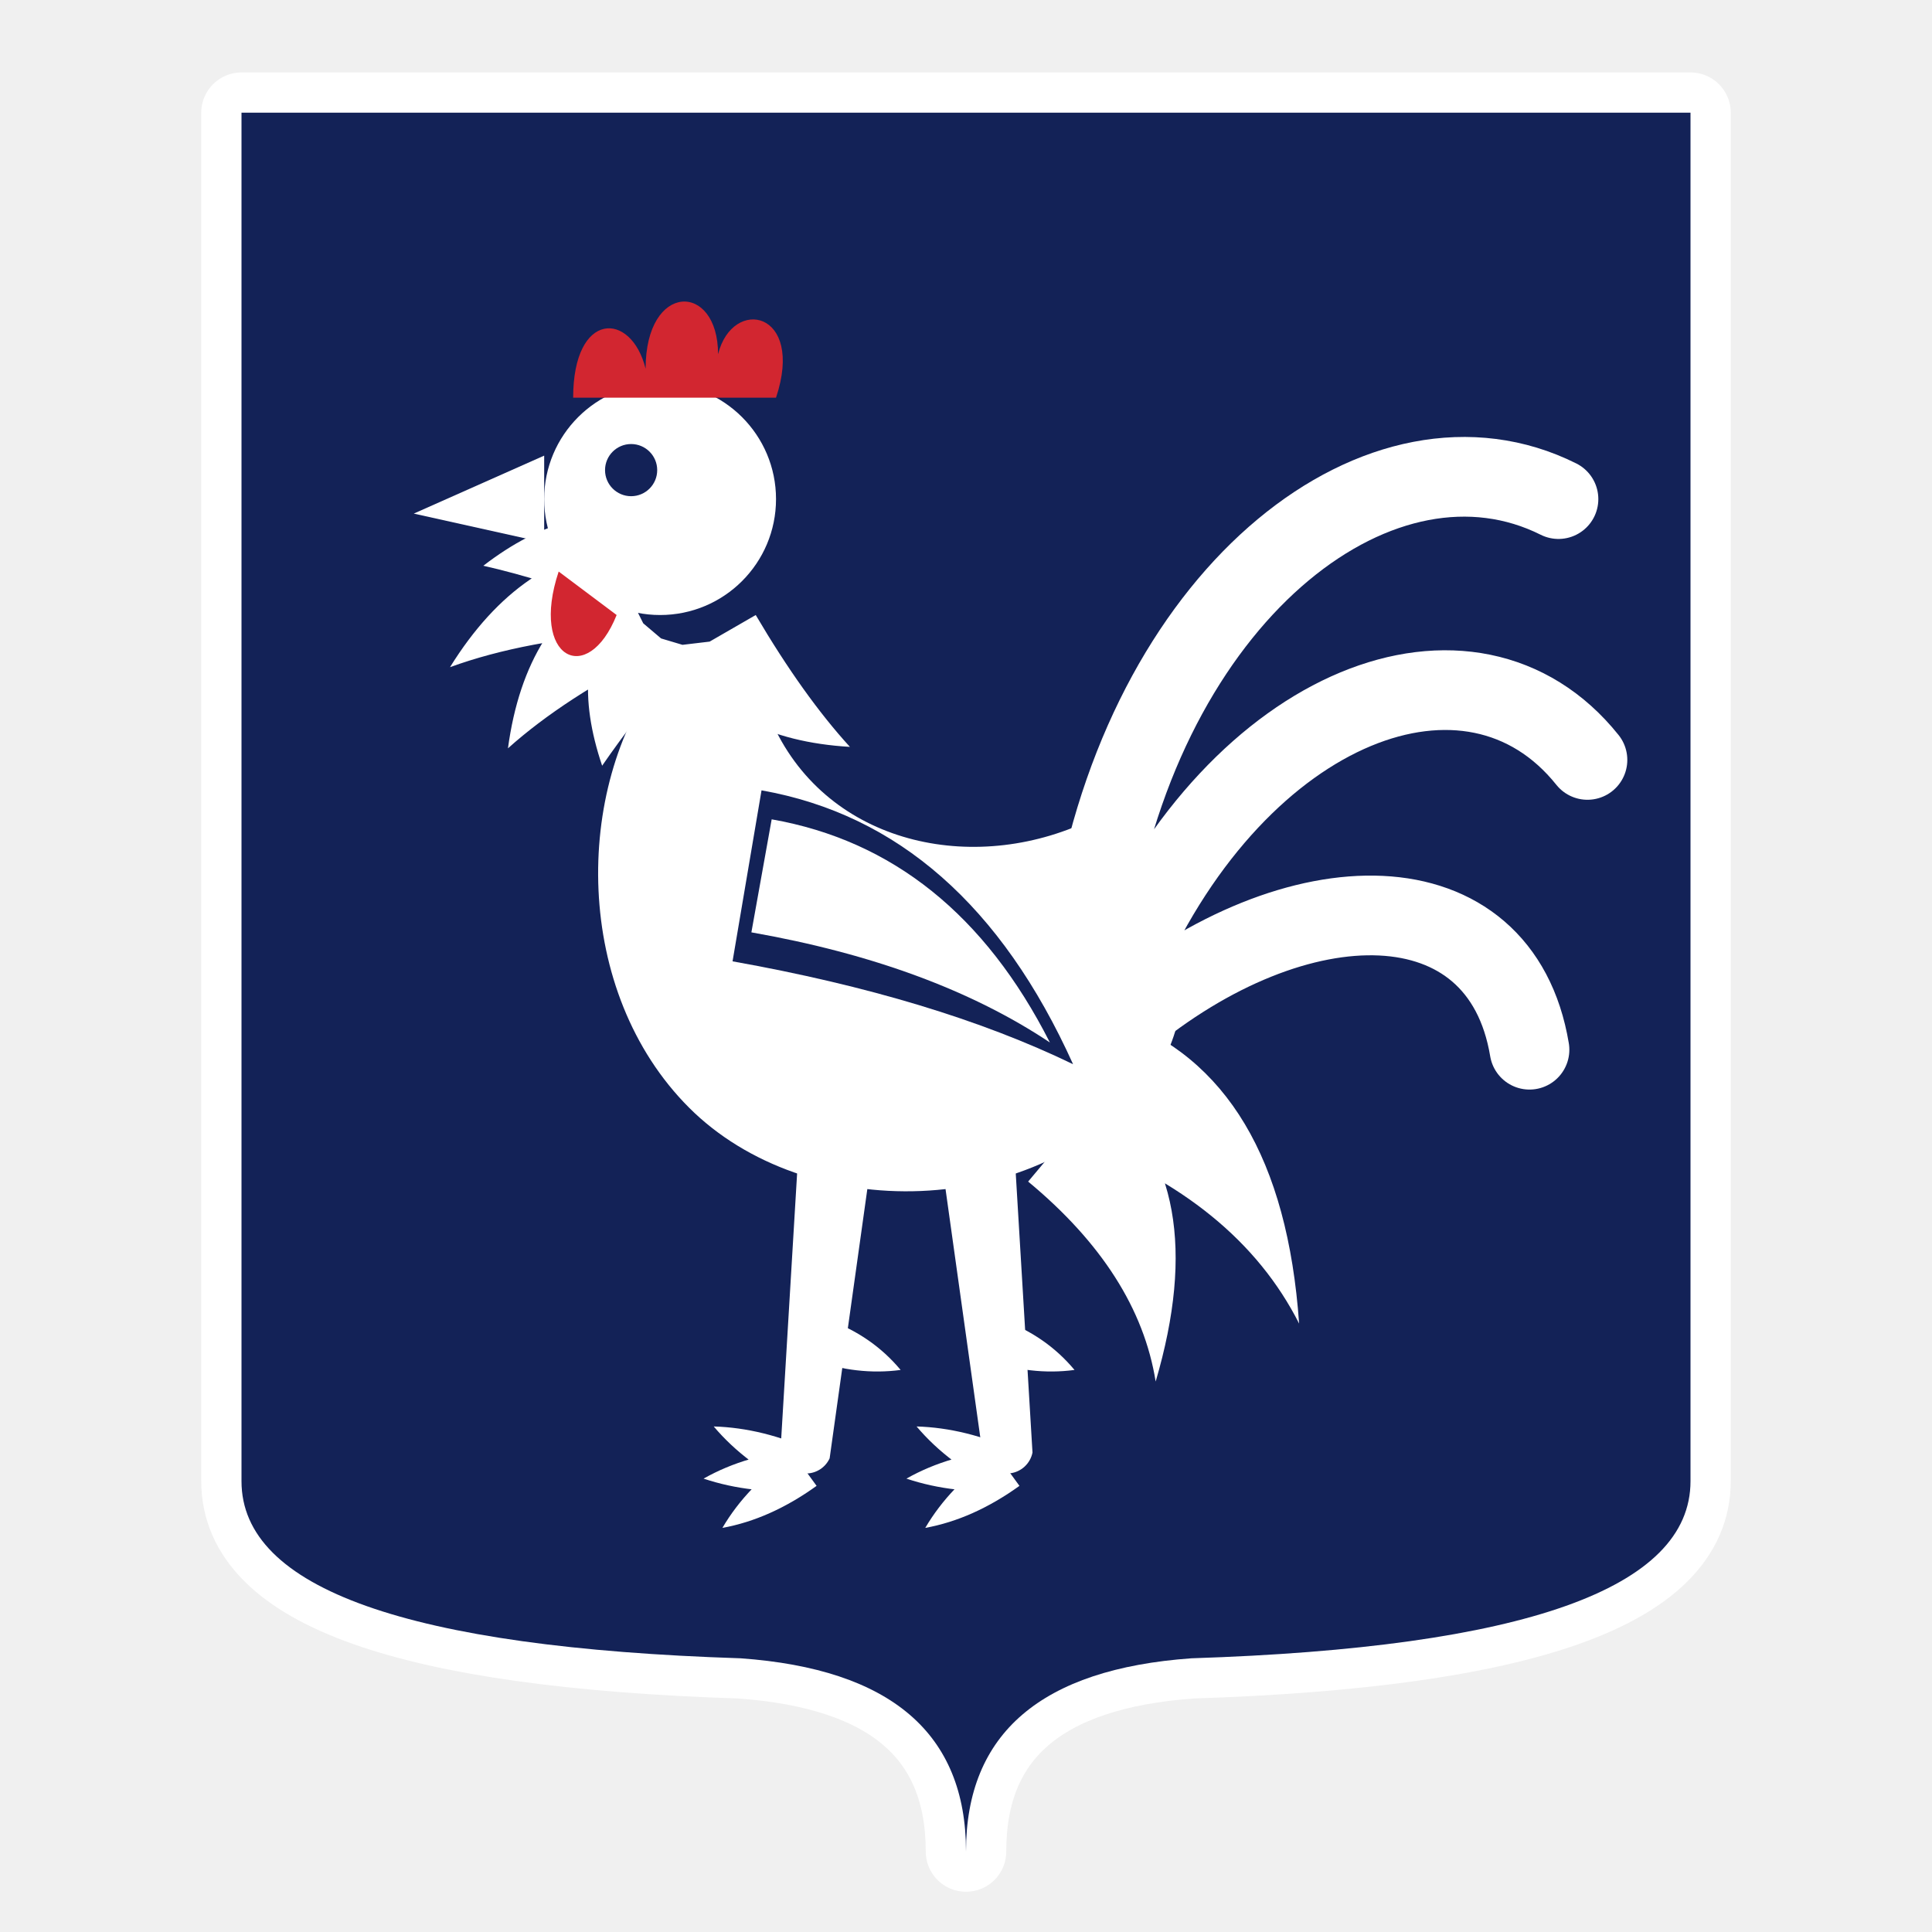
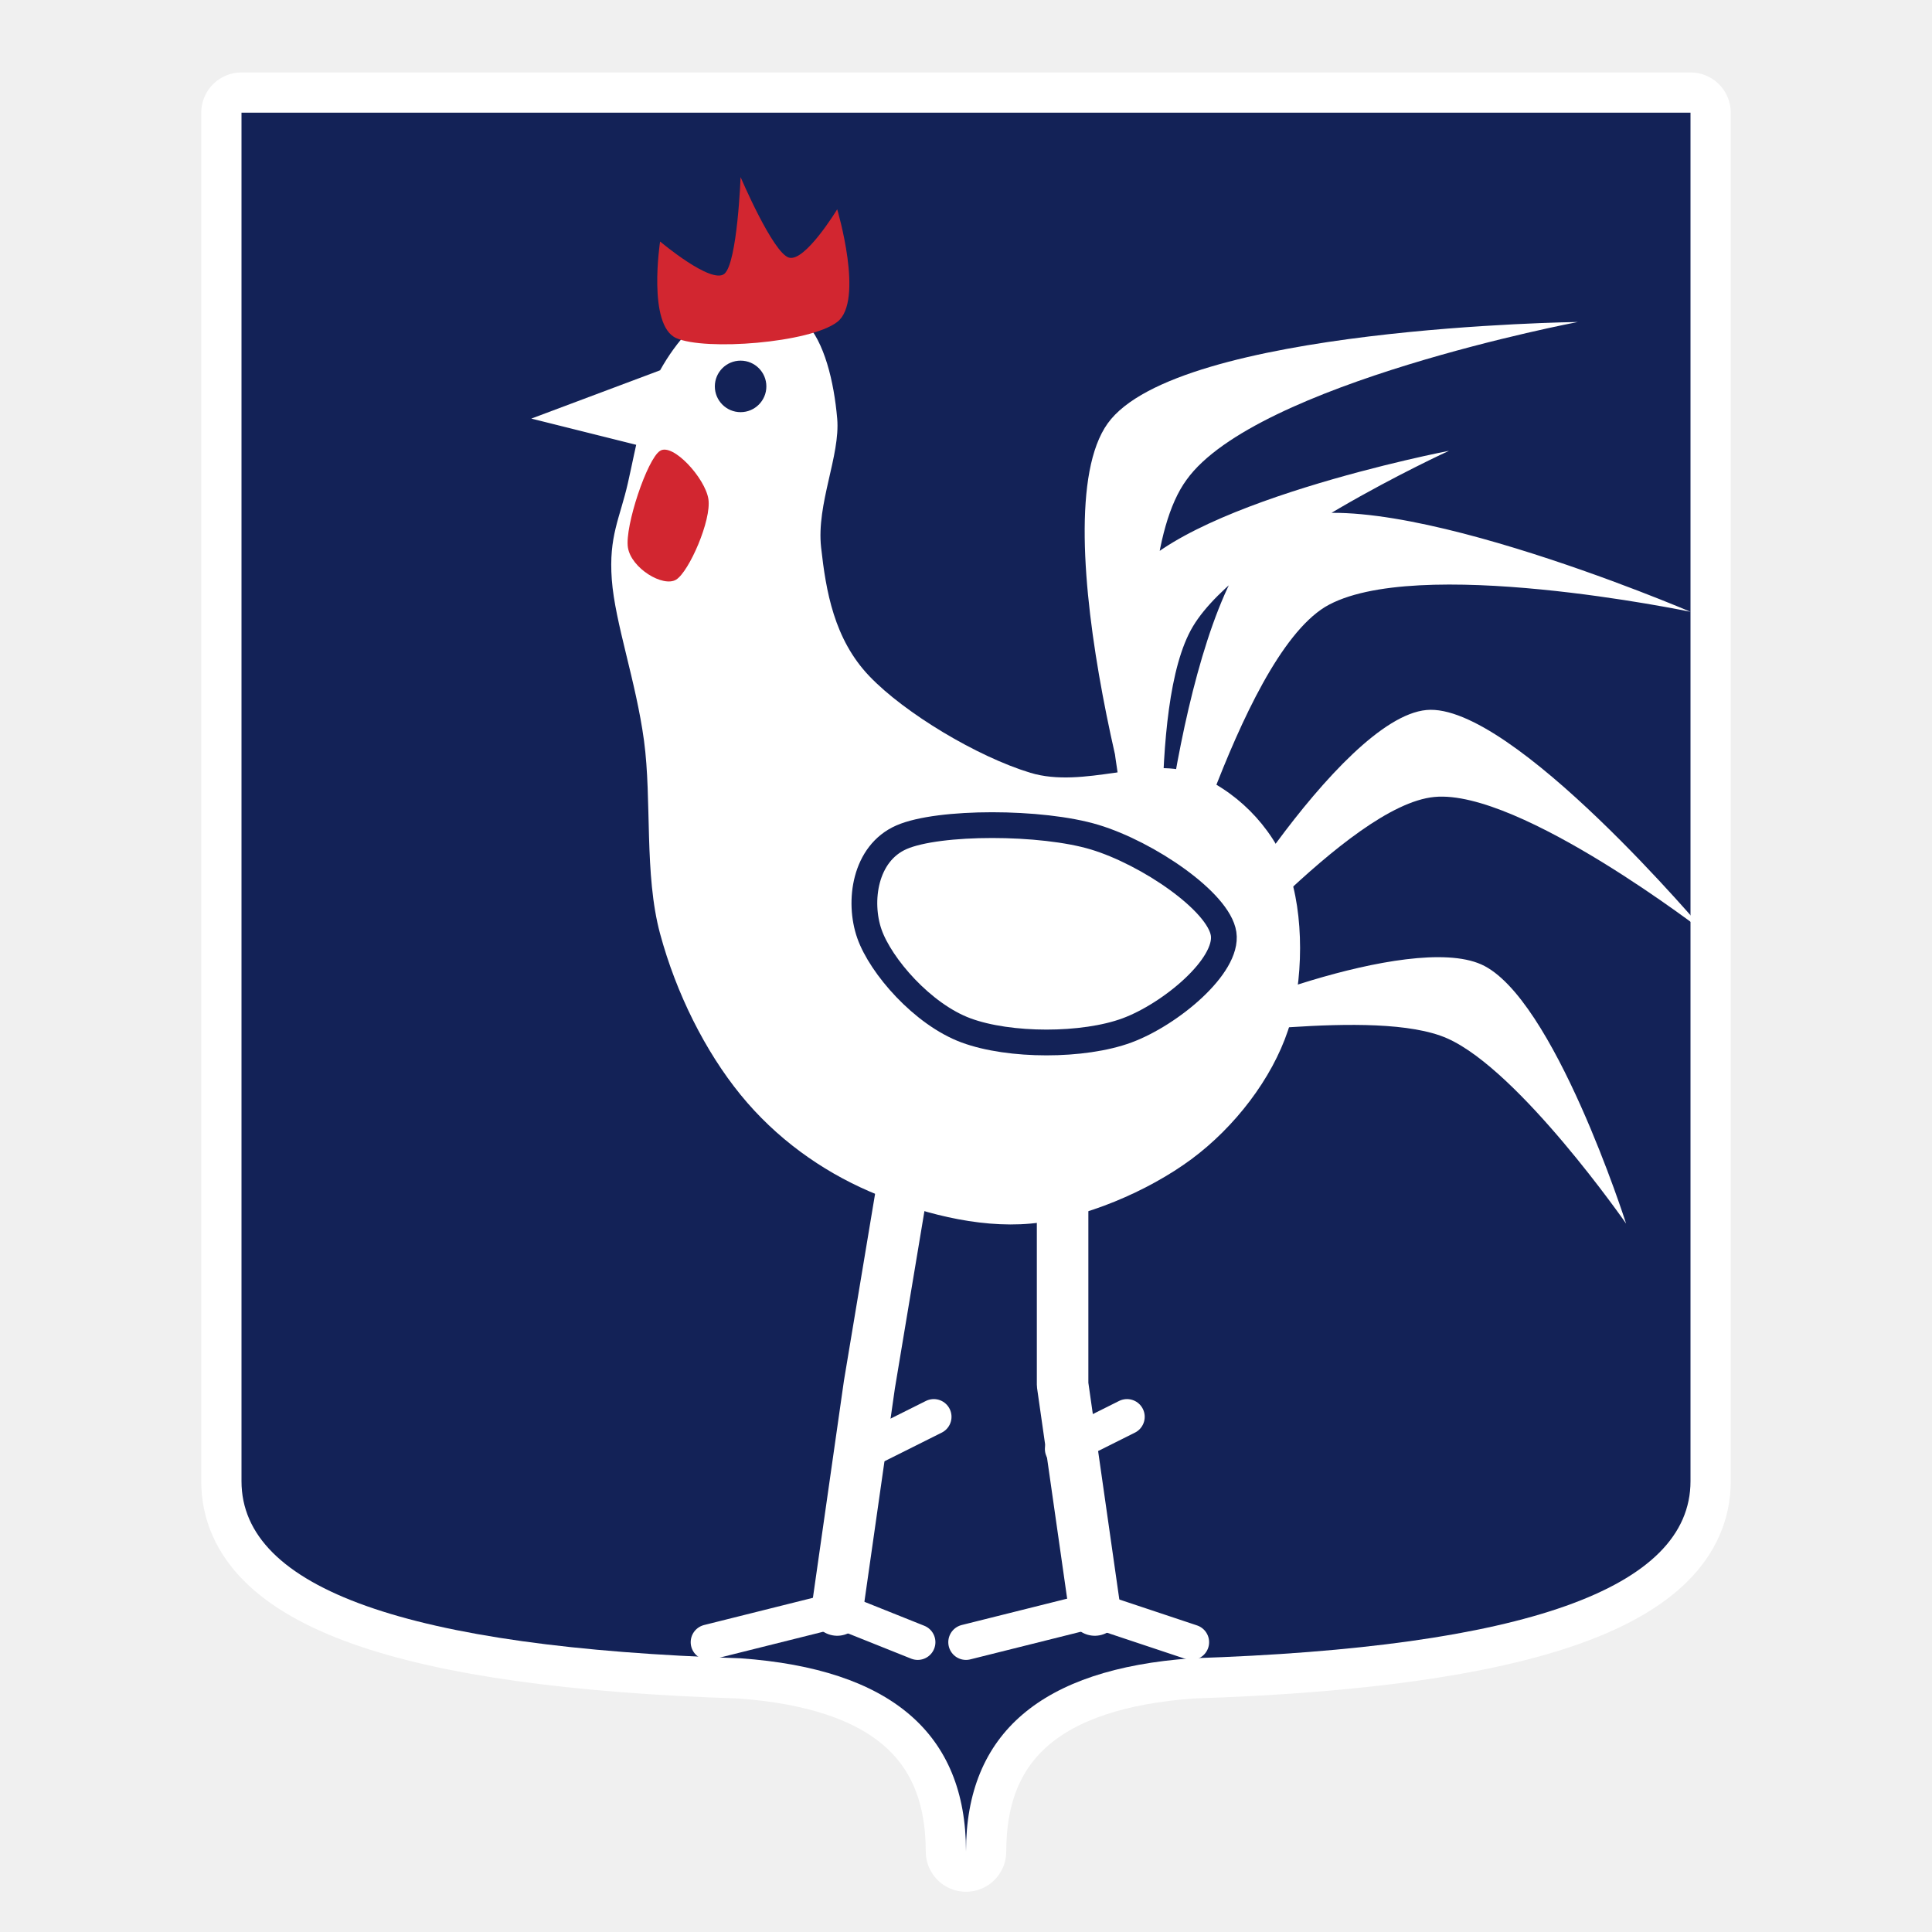
<svg xmlns="http://www.w3.org/2000/svg" viewBox="0 0 120 120" width="120" height="120">
  <defs>
    <clipPath id="c-tottenham-hotspur-s">
      <path d="M22 14L98 14L98 89.2Q98 99.2 74 100.2Q60 101.2 60 105.9Q60 101.2 46 100.2Q22 99.2 22 89.2Z" />
    </clipPath>
  </defs>
  <path d="M15 7L105 7L105 92Q105 102 74 103Q60 104 60 115Q60 104 46 103Q15 102 15 92Z" fill="#fff" stroke="#fff" stroke-width="5" stroke-linejoin="round" />
  <path d="M15 7L105 7L105 92Q105 102 74 103Q60 104 60 115Q60 104 46 103Q15 102 15 92Z" fill="#132257" />
  <path d="M22 14L98 14L98 89.2Q98 99.2 74 100.2Q60 101.2 60 105.9Q60 101.2 46 100.2Q22 99.2 22 89.2Z" fill="#132257" />
-   <g transform="translate(59 58) scale(0.9) translate(-50 -50)">
-     <path d="M60 48C64 26 80 14 92 20M62 52C70 34 86 28 94 38M62 56C74 46 88 46 90 58" fill="none" stroke="#fff" stroke-width="5.5" stroke-linecap="round" stroke-linejoin="round" />
-     <path d="M58.5 64.2Q69.8 68.4 74.1 76.9Q72.9 59.9 61.5 55.8ZM55.4 67.1Q63 73.4 64.2 80.9Q68.2 67.3 60.6 60.9Z" fill="#fff" />
-     <path d="M30 32C24 40 24 54 32 62C40 70 56 70 64 60C68 54 66 46 60 42C52 46 42 44 38 36Z" fill="#fff" />
-     <path d="M31.4 31Q34.7 36.6 43.1 37.1Q39.9 33.6 36.6 28ZM29.5 30.3Q30.4 38 38.7 42.5Q36.3 37.3 35.4 29.6ZM28 29Q26.2 35 31.5 41.2Q31.9 36.7 33.7 30.7ZM27.1 27.1Q23.6 31.3 26 38.4Q28.2 35.2 31.7 31ZM27.1 25.1Q20.7 28.3 19.5 37.2Q23.4 33.7 29.8 30.5ZM27.8 23.2Q20.4 23.7 15.5 31.6Q20.7 29.7 28.2 29.2ZM29.3 21.8Q23.9 19.9 17.8 24.6Q21.8 25.5 27.2 27.5Z" fill="#fff" />
-     <circle cx="30" cy="20" r="8" fill="#fff" />
-     <path d="M24 13C24 7 28 7 29 11C29 5 34 5 34 10C35 6 40 7 38 13Z" fill="#d22630" />
-     <path d="M23 25C21 31 25 33 27 28Z" fill="#d22630" />
-     <path d="M22 17L13 21L22 23Z" fill="#fff" />
-     <circle cx="28" cy="18" r="1.8" fill="#132257" />
-     <path d="M35 51.9Q49 54.4 58.5 59Q51.1 42.6 37 40.1Z" fill="#132257" />
-     <path d="M36.3 49.9Q48.8 52.1 56.9 57.5Q50.2 44.3 37.7 42.1Z" fill="#fff" />
-     <path d="M39.5 65.8L38.3 85.8A1.8 1.8 0 0 0 41.7 86.2L44.5 66.2A2.5 2.5 0 0 0 39.5 65.8ZM49.5 66.2L52.3 86.2A1.8 1.8 0 0 0 55.7 85.8L54.5 65.8A2.5 2.5 0 0 0 49.5 66.2Z" fill="#fff" />
-     <path d="M39.2 85.9Q36 88.1 34.3 91Q37.6 90.4 40.8 88.1ZM39.9 85.6Q36 85.9 33 87.6Q36.3 88.7 40.1 88.4ZM40.6 85.7Q37.1 84.1 33.7 84Q35.9 86.6 39.4 88.3ZM53.2 85.9Q50 88.1 48.3 91Q51.6 90.4 54.8 88.1ZM53.9 85.6Q50 85.9 47 87.6Q50.3 88.7 54.1 88.4ZM54.6 85.7Q51.1 84.1 47.7 84Q49.9 86.6 53.4 88.3Z" fill="#fff" />
-     <path d="M40.5 79.4Q43.6 80.5 46.6 80.1Q44.6 77.7 41.5 76.6ZM52.5 79.4Q55.6 80.5 58.6 80.1Q56.6 77.7 53.5 76.6Z" fill="#fff" />
+   <g transform="translate(58 56) scale(1) translate(-50 -50)">
+     <path d="M64 50C64.8 50.6 61.3 29.8 65.7 23.8C70 17.8 90 14 90 14C90 14 65.1 14.3 60.8 20.3C56.5 26.3 63.2 49.4 64 50ZM64 52C64.5 52.9 68.8 35.1 74.3 31.7C79.8 28.4 97 32 97 32C97 32 76.7 23.3 71.2 26.6C65.7 29.9 63.5 51.1 64 52ZM66 55C66.1 55.9 75.7 44 81.1 43.5C86.4 43 98 52 98 52C98 52 85.9 37.6 80.6 38.1C75.2 38.6 65.9 54.1 66 55ZM66 58C65.7 58.8 77.4 56.5 81.9 58.5C86.4 60.5 93 70 93 70C93 70 88.5 55.9 84 53.9C79.5 51.9 66.3 57.2 66 58ZM64 52C64.7 52.4 63.1 37.9 66.1 32.9C69.1 27.9 82 22 82 22C82 22 64.9 25.3 61.9 30.3C58.9 35.3 63.3 51.6 64 52Z" fill="#fff" />
+     <path d="M31 24C31.5 21.8 32 18.8 33 17C34 15.2 35.5 13.5 37 13C38.5 12.5 40.8 12.8 42 14C43.2 15.2 43.8 17.7 44 20C44.2 22.3 42.7 25.3 43 28C43.3 30.7 43.8 33.7 46 36C48.2 38.3 52.7 41 56 42C59.3 43 63.3 41 66 42C68.7 43 71 45.3 72 48C73 50.7 73 55 72 58C71 61 68.7 64 66 66C63.3 68 59.3 69.7 56 70C52.7 70.3 49 69.3 46 68C43 66.7 40.2 64.7 38 62C35.8 59.3 34 55.7 33 52C32 48.3 32.5 43.7 32 40C31.5 36.3 30.2 32.7 30 30C29.8 27.3 30.5 26.2 31 24Z" fill="#fff" />
+     <path d="M48 46C50.3 45 56.7 45 60 46C63.3 47 67.7 50 68 52C68.3 54 64.7 57 62 58C59.3 59 54.7 59 52 58C49.3 57 46.7 54 46 52C45.3 50 45.7 47 48 46Z" fill="#fff" stroke="#132257" stroke-width="1.6" />
+     <path d="M34 15C32.2 14.2 33 9 33 9C33 9 36.2 11.7 37 11C37.8 10.3 38 5 38 5C38 5 40 9.7 41 10C42 10.3 44 7 44 7C44 7 45.7 12.7 44 14C42.3 15.3 35.8 15.8 34 15Z" fill="#d22630" />
+     <path d="M33 22C32.2 22.5 30.8 26.7 31 28C31.2 29.3 33.2 30.5 34 30C34.8 29.5 36.2 26.3 36 25C35.8 23.7 33.8 21.5 33 22Z" fill="#d22630" />
+     <path d="M33 17L25 20L33 22Z" fill="#fff" />
+     <circle cx="38" cy="18" r="1.6" fill="#132257" />
+     <path d="M48 68L46 80L44 94M58 68L58 80L60 94" fill="none" stroke="#fff" stroke-width="3.2" stroke-linecap="round" stroke-linejoin="round" />
+     <path d="M44 94L36 96M44 94L49 96M60 94L52 96M60 94L66 96M46 84L50 82M58 84L62 82" fill="none" stroke="#fff" stroke-width="2.2" stroke-linecap="round" stroke-linejoin="round" />
  </g>
</svg>
